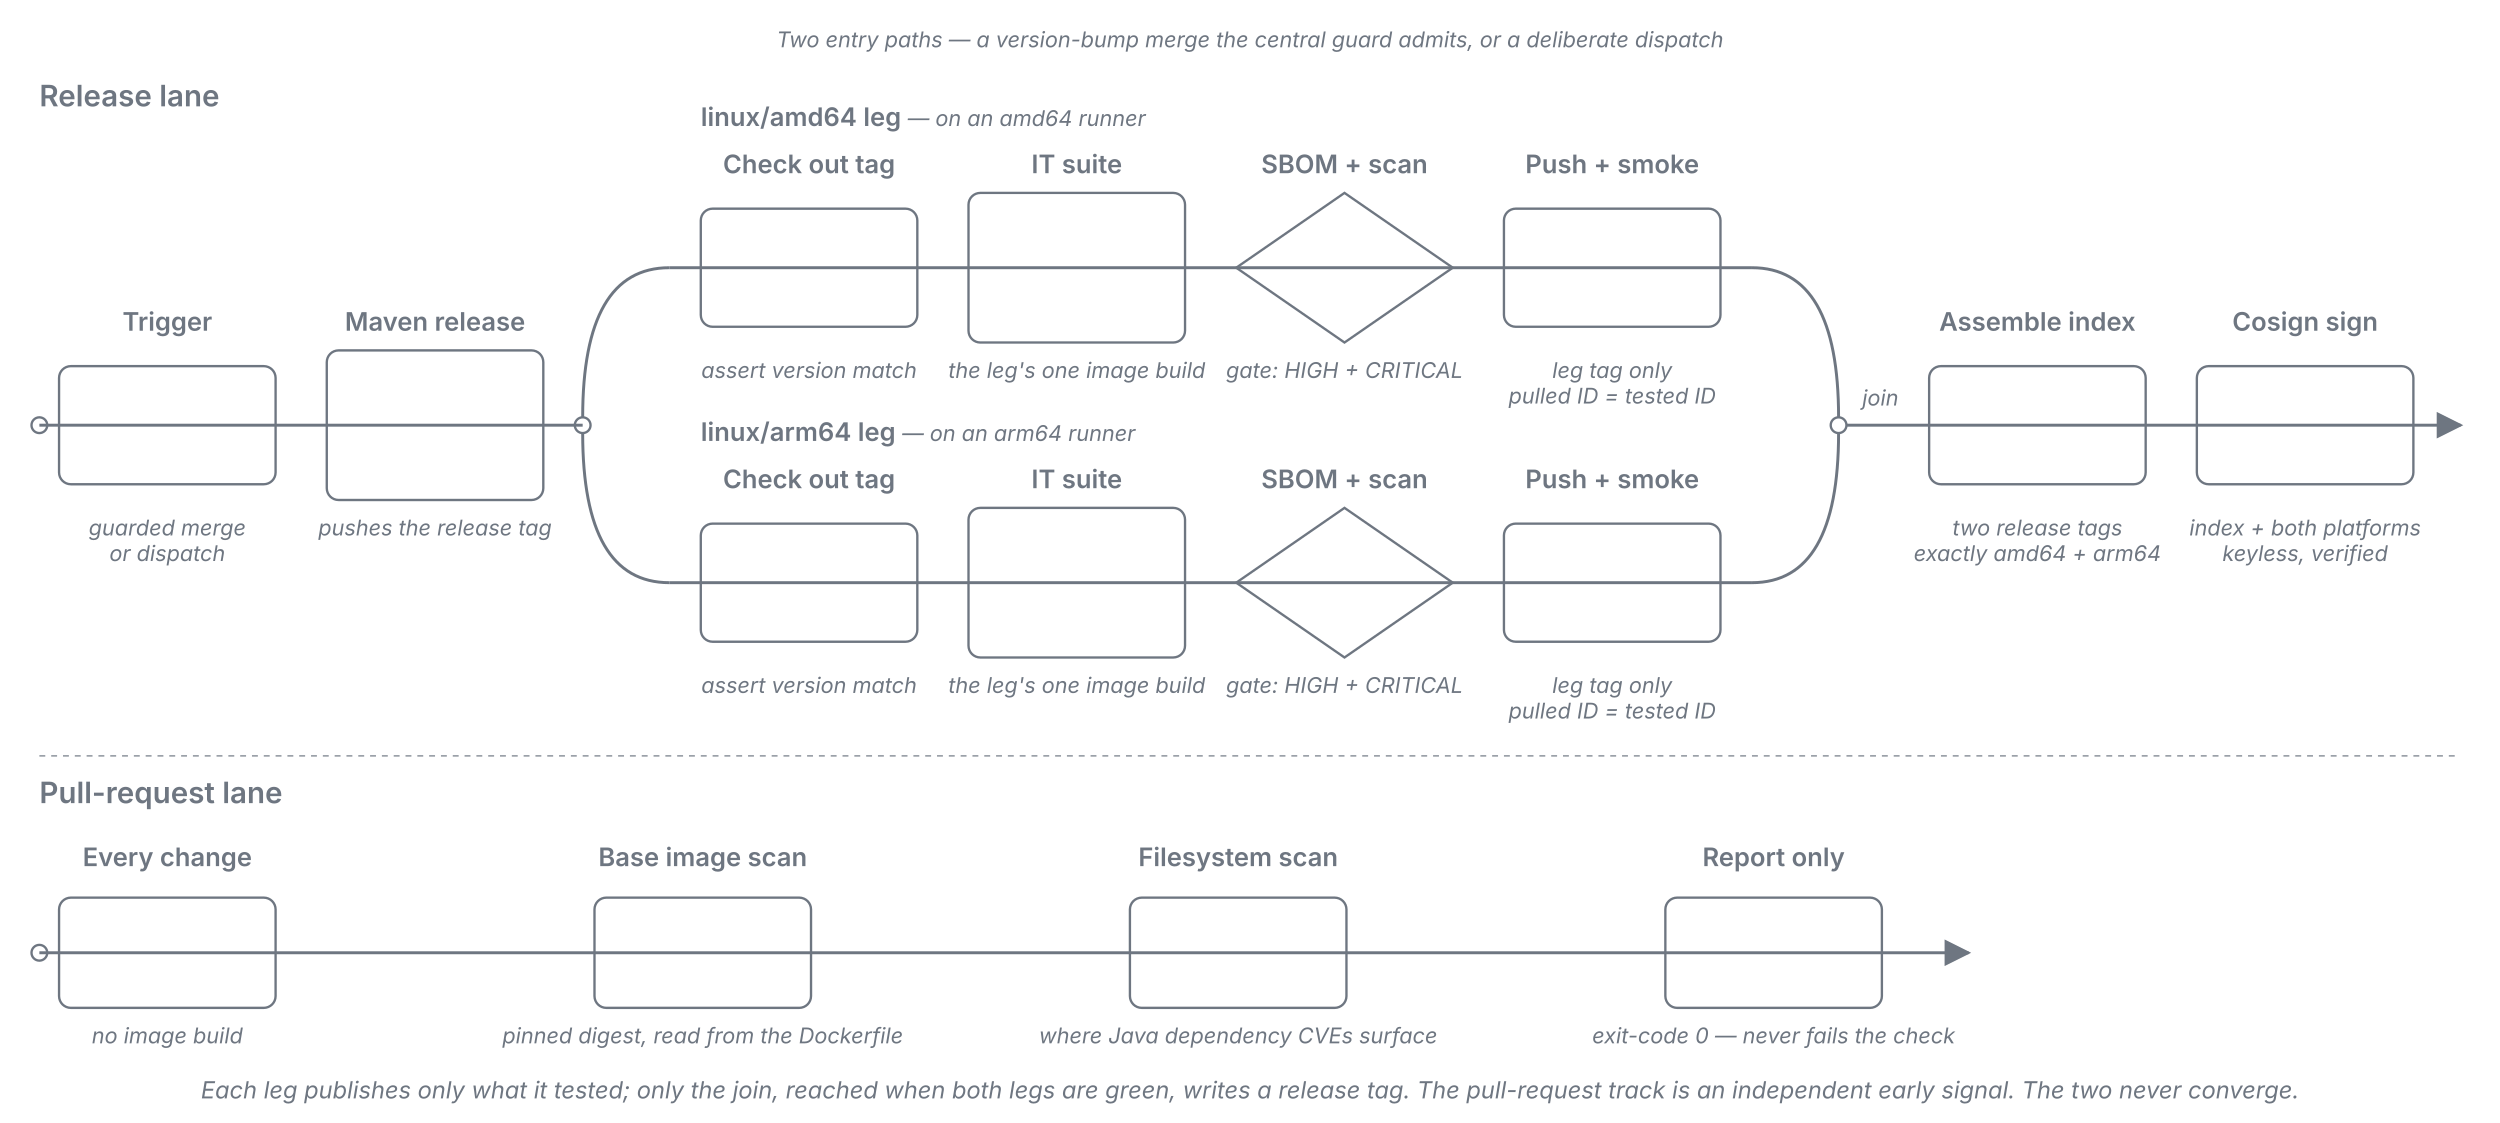
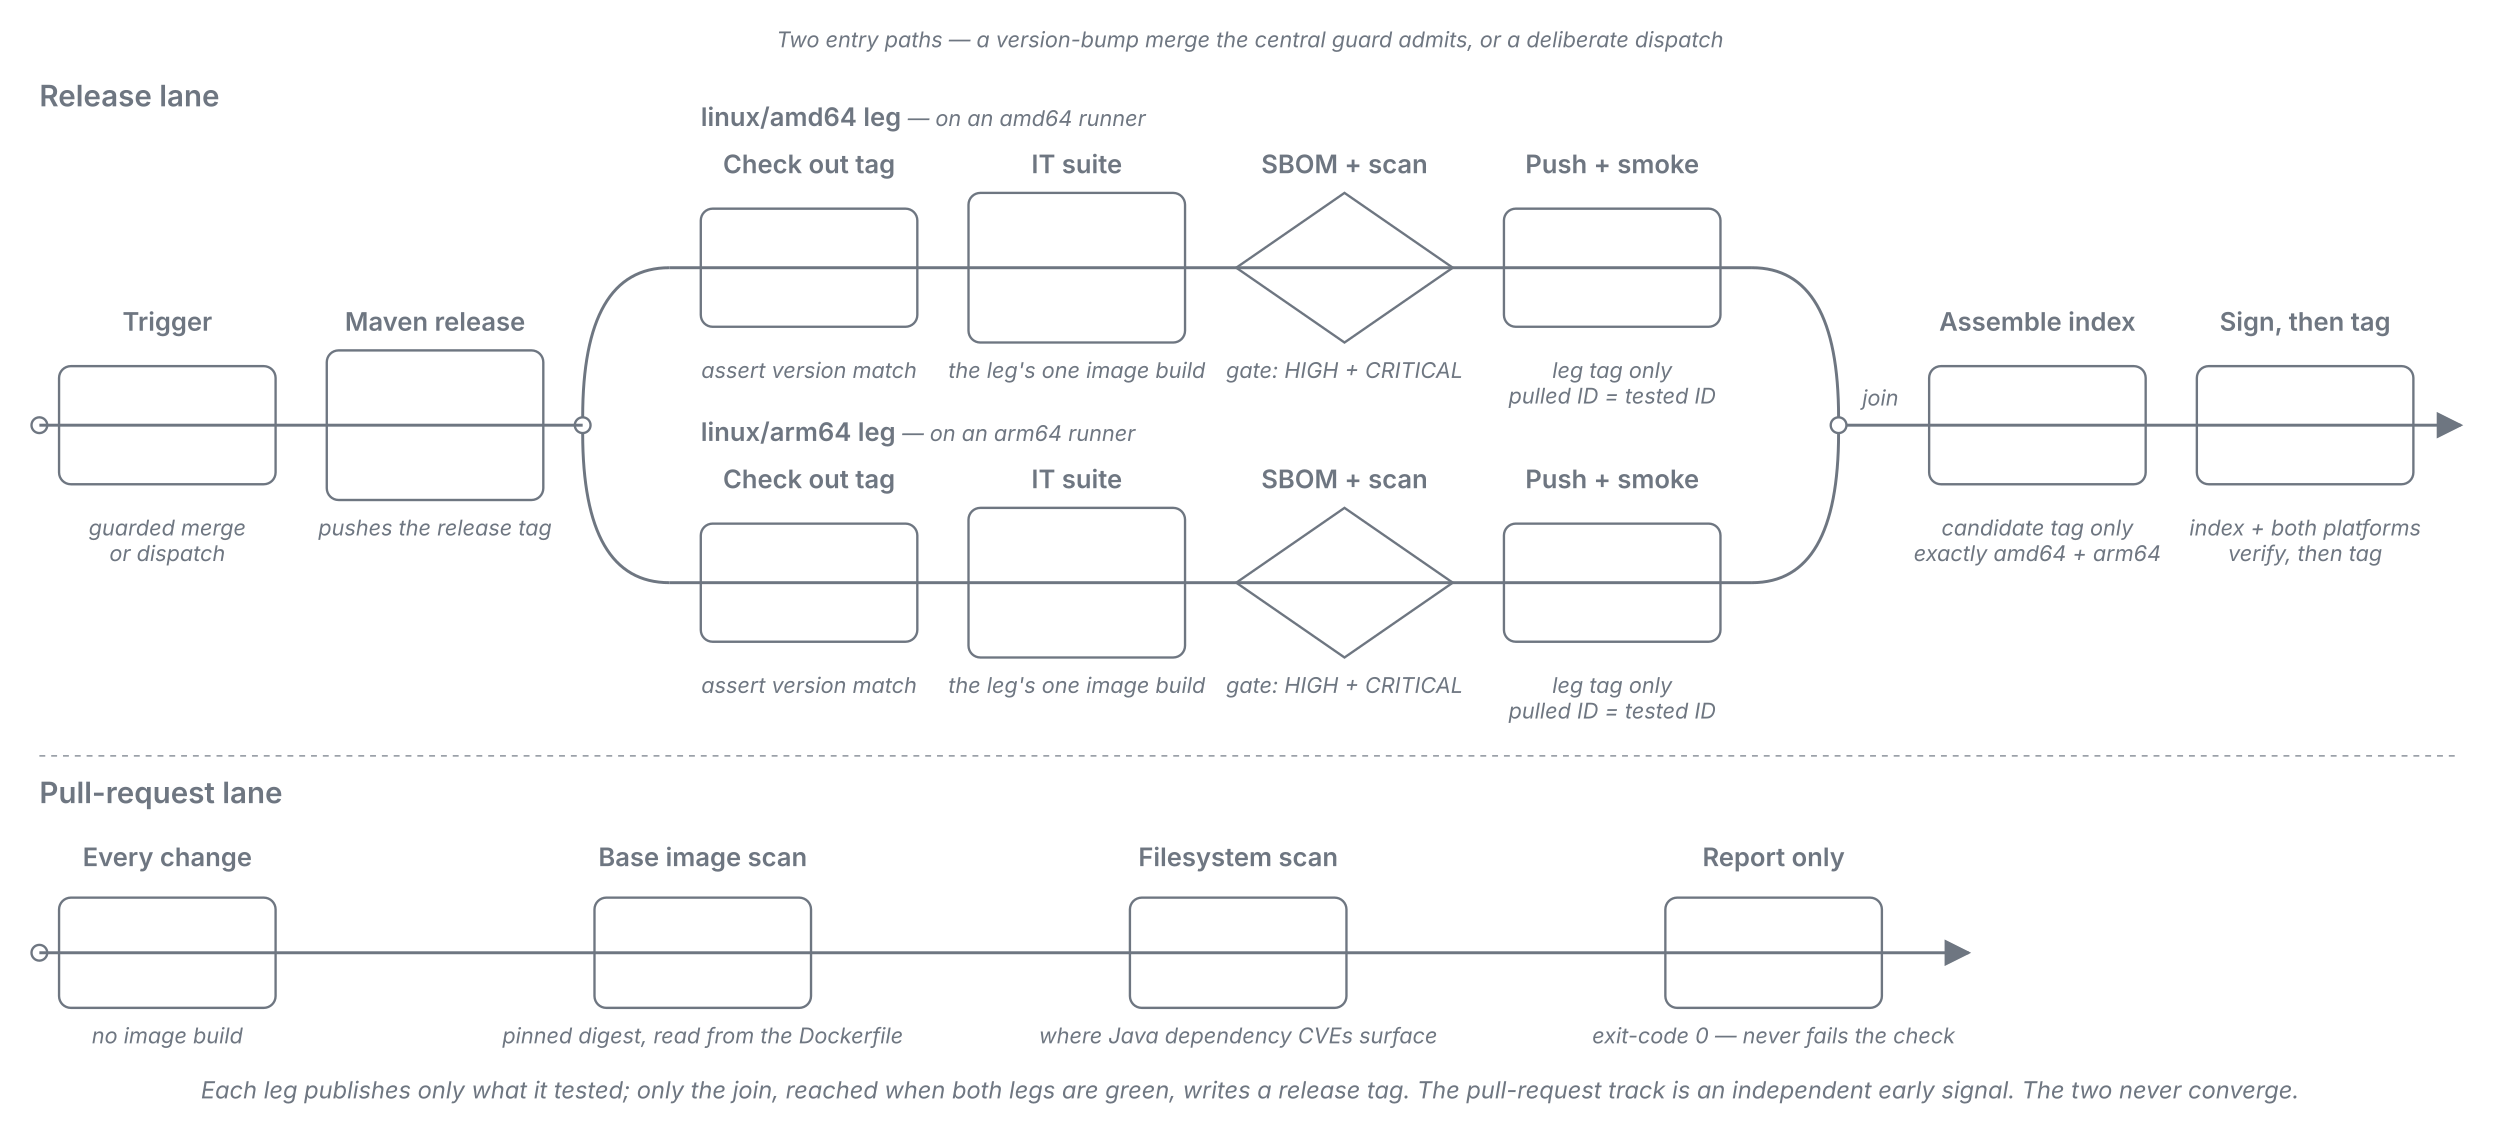
<svg xmlns="http://www.w3.org/2000/svg" viewBox="0 0 1270 570" role="img" aria-labelledby="title desc" font-family="ui-sans-serif, -apple-system, system-ui, 'Segoe UI', sans-serif">
  <defs>
    <marker id="arrow" viewBox="0 0 10 10" refX="9" refY="5" markerWidth="9" markerHeight="9" orient="auto">
      <path d="M0,0 L10,5 L0,10 z" class="arrow-fill" />
    </marker>
    <style>
      .lane       { font-size: 15px; font-weight: 600; fill: #6e7681; text-anchor: start; }
      .leg        { font-size: 13px; font-weight: 600; fill: #6e7681; text-anchor: start; }
      .legsub     { font-size: 11px; font-weight: 400; font-style: italic; }
      .stage      { font-size: 13px; font-weight: 600; fill: #6e7681; text-anchor: middle; }
      .sub        { font-size: 11px; fill: #6e7681; text-anchor: middle; font-style: italic; }
      .note       { font-size: 11px; fill: #6e7681; text-anchor: middle; font-style: italic; }
      .junction   { font-size: 11px; fill: #6e7681; text-anchor: start; font-style: italic; }
      .stroke     { stroke: #6e7681; stroke-width: 1.2; fill: none; }
      .track      { stroke: #6e7681; stroke-width: 1.5; fill: none; }
      .arrow-fill { fill: #6e7681; }
      .dash       { stroke: #6e7681; stroke-width: 0.6; stroke-dasharray: 3 3; fill: none; }
      .caption    { font-size: 12px; fill: #6e7681; text-anchor: middle; font-style: italic; }
    </style>
  </defs>
  <text x="635" y="24" class="note">Two entry paths — a version-bump merge the central guard admits, or a deliberate dispatch</text>
  <text x="20" y="54" class="lane">Release lane</text>
  <circle cx="20" cy="216" r="4" class="stroke" />
  <line class="track" x1="20" y1="216" x2="296" y2="216" />
  <circle cx="296" cy="216" r="4" class="stroke" />
  <path class="track" d="M296,212 Q296,136 340,136" />
  <path class="track" d="M296,220 Q296,296 340,296" />
  <line class="track" x1="340" y1="136" x2="890" y2="136" />
  <line class="track" x1="340" y1="296" x2="890" y2="296" />
  <path class="track" d="M890,136 Q934,136 934,212" />
  <path class="track" d="M890,296 Q934,296 934,220" />
  <circle cx="934" cy="216" r="4" class="stroke" />
  <line class="track" x1="938" y1="216" x2="1250" y2="216" marker-end="url(#arrow)" />
  <text x="946" y="206" class="junction">join</text>
  <rect class="stroke" x="30" y="186" width="110" height="60" rx="6" />
  <rect class="stroke" x="166" y="178" width="110" height="76" rx="6" />
  <text x="85" y="168" class="stage">Trigger</text>
  <text x="221" y="168" class="stage">Maven release</text>
  <text x="85" y="272" class="sub">guarded merge<tspan x="85" dy="13">or dispatch</tspan>
  </text>
  <text x="221" y="272" class="sub">pushes the release tag</text>
  <text x="356" y="64" class="leg">linux/amd64 leg <tspan class="legsub">— on an amd64 runner</tspan>
  </text>
  <text x="356" y="224" class="leg">linux/arm64 leg <tspan class="legsub">— on an arm64 runner</tspan>
  </text>
  <rect class="stroke" x="356" y="106" width="110" height="60" rx="6" />
  <rect class="stroke" x="492" y="98" width="110" height="76" rx="6" />
  <path class="stroke" d="M628,136 L683,98 L738,136 L683,174 Z" />
  <rect class="stroke" x="764" y="106" width="110" height="60" rx="6" />
  <text x="411" y="88" class="stage">Check out tag</text>
  <text x="547" y="88" class="stage">IT suite</text>
  <text x="683" y="88" class="stage">SBOM + scan</text>
  <text x="819" y="88" class="stage">Push + smoke</text>
  <text x="411" y="192" class="sub">assert version match</text>
  <text x="547" y="192" class="sub">the leg's one image build</text>
  <text x="683" y="192" class="sub">gate: HIGH + CRITICAL</text>
  <text x="819" y="192" class="sub">leg tag only<tspan x="819" dy="13">pulled ID = tested ID</tspan>
  </text>
  <rect class="stroke" x="356" y="266" width="110" height="60" rx="6" />
  <rect class="stroke" x="492" y="258" width="110" height="76" rx="6" />
  <path class="stroke" d="M628,296 L683,258 L738,296 L683,334 Z" />
  <rect class="stroke" x="764" y="266" width="110" height="60" rx="6" />
  <text x="411" y="248" class="stage">Check out tag</text>
  <text x="547" y="248" class="stage">IT suite</text>
  <text x="683" y="248" class="stage">SBOM + scan</text>
  <text x="819" y="248" class="stage">Push + smoke</text>
  <text x="411" y="352" class="sub">assert version match</text>
  <text x="547" y="352" class="sub">the leg's one image build</text>
  <text x="683" y="352" class="sub">gate: HIGH + CRITICAL</text>
  <text x="819" y="352" class="sub">leg tag only<tspan x="819" dy="13">pulled ID = tested ID</tspan>
  </text>
  <rect class="stroke" x="980" y="186" width="110" height="60" rx="6" />
  <rect class="stroke" x="1116" y="186" width="110" height="60" rx="6" />
  <text x="1035" y="168" class="stage">Assemble index</text>
-   <text x="1171" y="168" class="stage">Cosign sign</text>
-   <text x="1035" y="272" class="sub">two release tags<tspan x="1035" dy="13">exactly amd64 + arm64</tspan>
+   <text x="1171" y="168" class="stage">Sign, then tag</text>
+   <text x="1035" y="272" class="sub">candidate tag only<tspan x="1035" dy="13">exactly amd64 + arm64</tspan>
  </text>
-   <text x="1171" y="272" class="sub">index + both platforms<tspan x="1171" dy="13">keyless, verified</tspan>
+   <text x="1171" y="272" class="sub">index + both platforms<tspan x="1171" dy="13">verify, then tag</tspan>
  </text>
  <line class="dash" x1="20" y1="384" x2="1250" y2="384" />
  <text x="20" y="408" class="lane">Pull-request lane</text>
  <circle cx="20" cy="484" r="4" class="stroke" />
  <line class="track" x1="20" y1="484" x2="1000" y2="484" marker-end="url(#arrow)" />
  <rect class="stroke" x="30" y="456" width="110" height="56" rx="6" />
  <rect class="stroke" x="302" y="456" width="110" height="56" rx="6" />
  <rect class="stroke" x="574" y="456" width="110" height="56" rx="6" />
  <rect class="stroke" x="846" y="456" width="110" height="56" rx="6" />
  <text x="85" y="440" class="stage">Every change</text>
  <text x="357" y="440" class="stage">Base image scan</text>
  <text x="629" y="440" class="stage">Filesystem scan</text>
  <text x="901" y="440" class="stage">Report only</text>
  <text x="85" y="530" class="sub">no image build</text>
  <text x="357" y="530" class="sub">pinned digest, read from the Dockerfile</text>
  <text x="629" y="530" class="sub">where Java dependency CVEs surface</text>
  <text x="901" y="530" class="sub">exit-code 0 — never fails the check</text>
  <text x="635" y="558" class="caption">Each leg publishes only what it tested; only the join, reached when both legs are green, writes a release tag. The pull-request track is an independent early signal. The two never converge.</text>
</svg>
